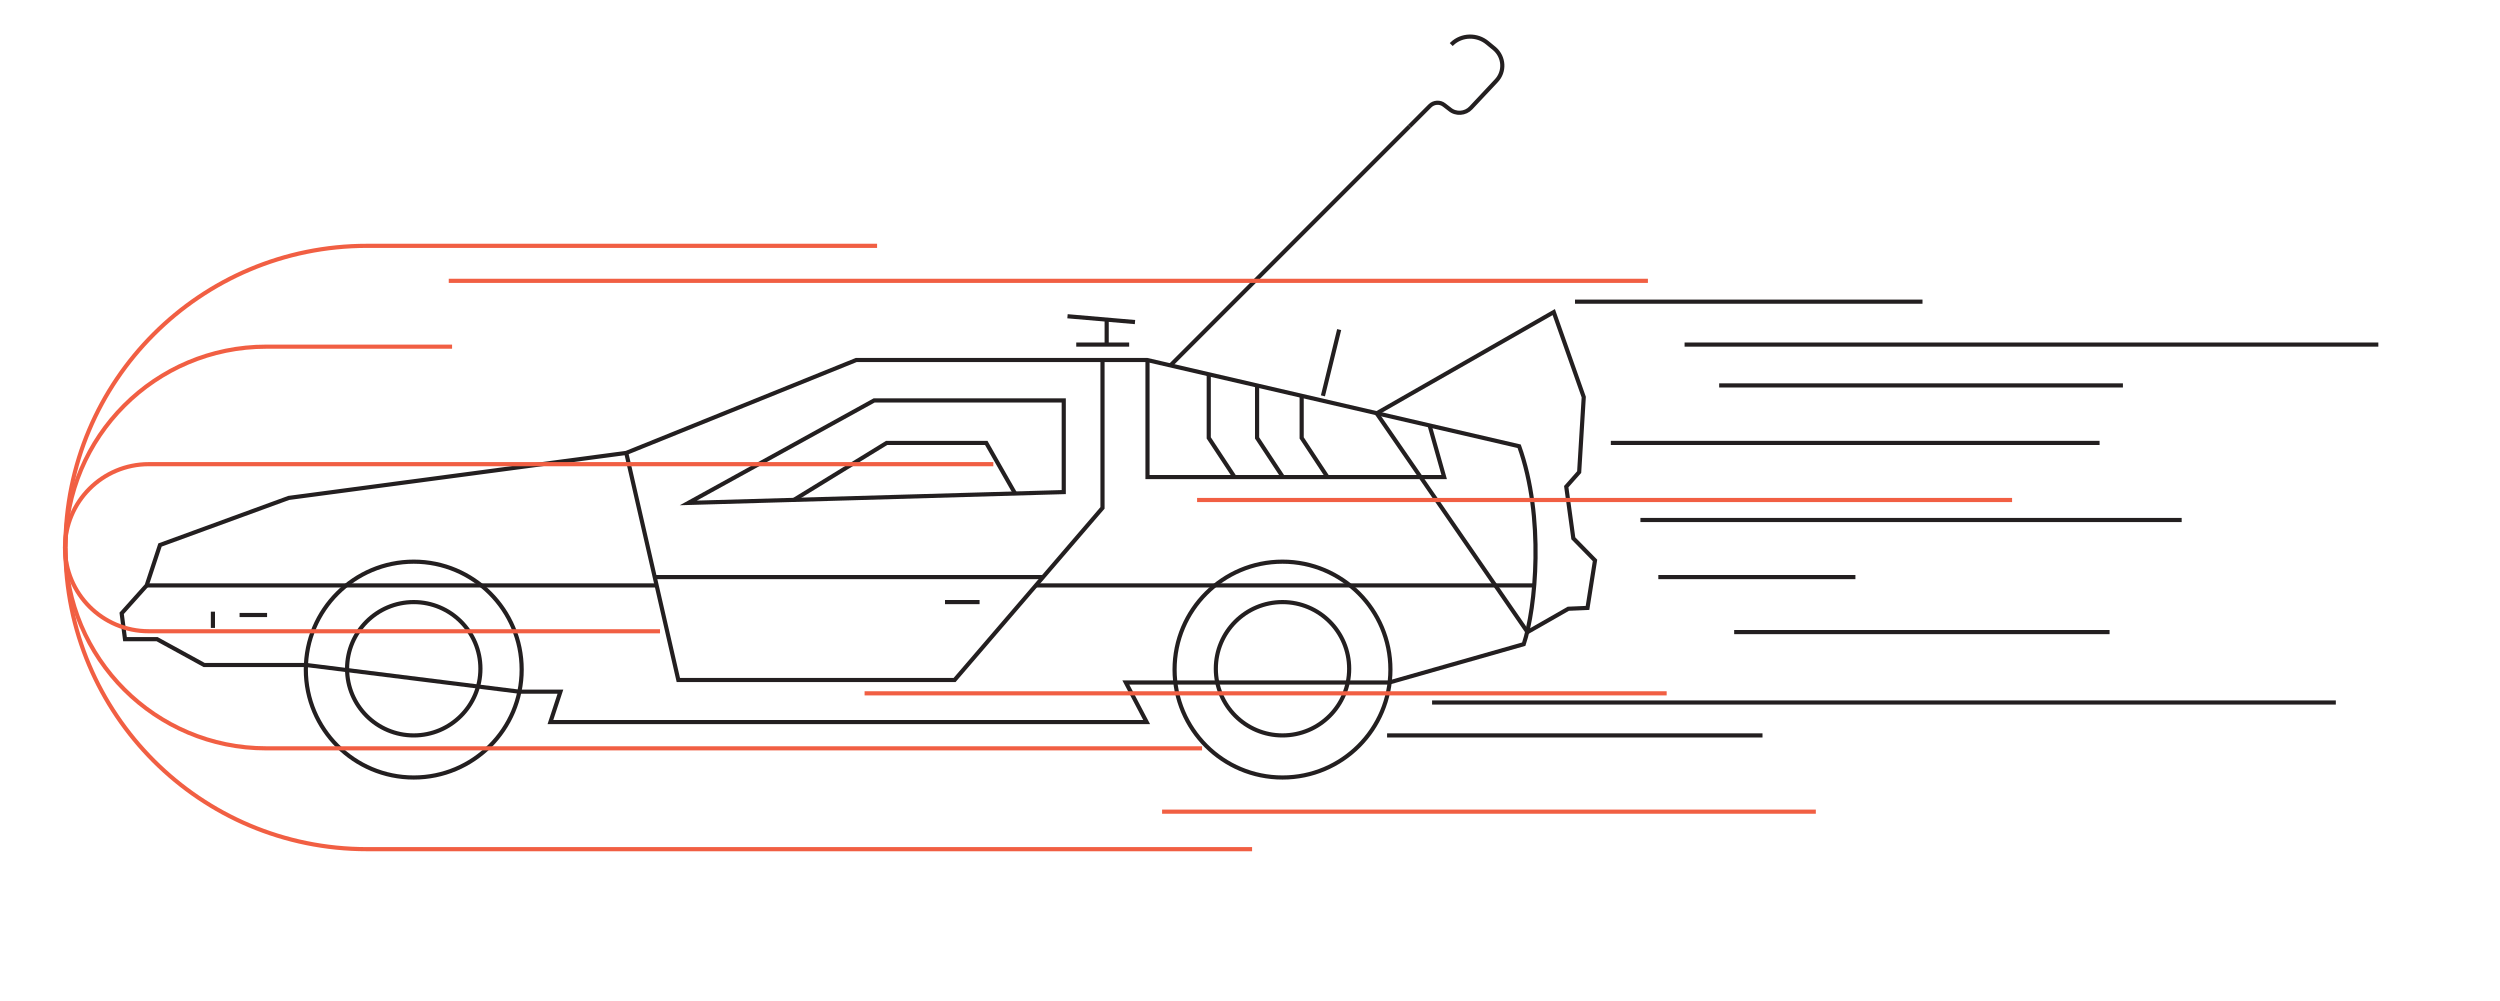
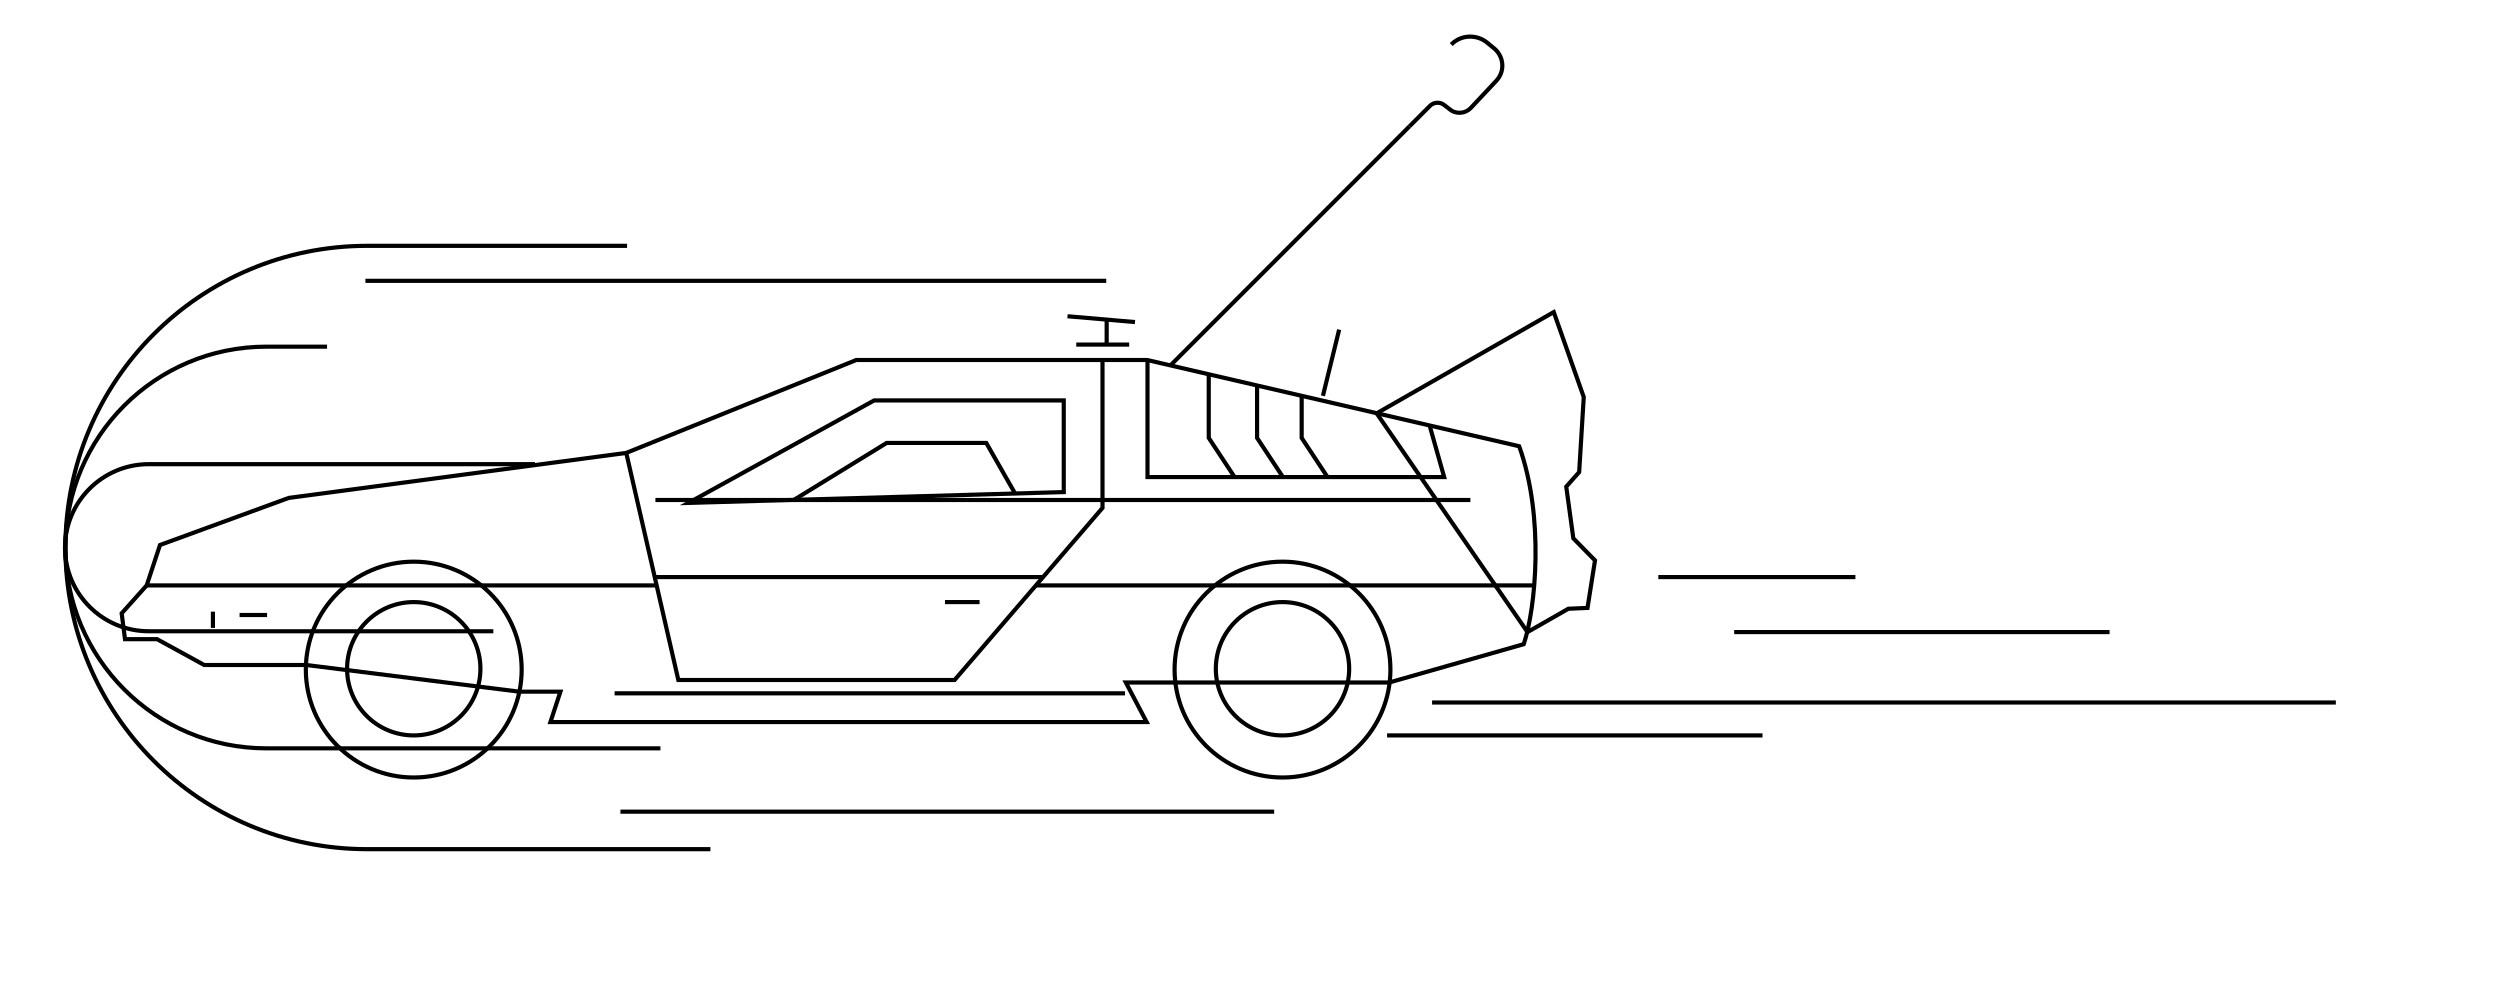
<svg xmlns="http://www.w3.org/2000/svg" version="1.1" id="loader-icon" x="0px" y="0px" width="600px" height="240px" viewBox="0 0 600 240" style="enable-background:new 0 0 600 240;" xml:space="preserve">
  <style type="text/css">
- 	.st0{fill:none;stroke:#231F20;stroke-miterlimit:10;}
- 	.st1{fill:none;stroke:#F15F43;stroke-miterlimit:10;}
+ 	.st0{fill:none;stroke:#000000;stroke-miterlimit:10;}
</style>
  <g>
    <g>
      <polygon class="st0" points="330.4,99.2 372.9,74.9 380.1,95.3 379,113.3 375.9,116.8 377.6,129.2 382.8,134.5 381,145.9     376.4,146.1 366.6,151.7   " />
      <line class="st0" x1="317.5" y1="95" x2="321.4" y2="79.1" />
      <path class="st0" d="M124.6,166h9.9l-2.4,7.3h143.1l-5-9.5H282h51.4l32.3-9.2c2.9-8.7,5-30.5-1.1-47.5l-89.3-20.7h-69.8    l-55.2,22.3l-81,10.8l-30.9,11.3l-3.2,9.7l-6,6.7l0.8,6.2h7.7l11.3,6.2h24.5L124.6,166z" />
      <polyline class="st0" points="150.3,108.7 162.8,163.2 229.1,163.2 264.6,121.9 264.6,86.4   " />
      <polyline class="st0" points="275.4,86.4 275.4,114.5 346.6,114.5 343.1,102.1   " />
      <polyline class="st0" points="290.1,89.8 290.1,105.1 296.3,114.5   " />
      <polyline class="st0" points="301.7,92.5 301.7,105.1 307.9,114.5   " />
      <polyline class="st0" points="312.4,95 312.4,105.1 318.6,114.5   " />
      <line class="st0" x1="258.3" y1="82.7" x2="271" y2="82.7" />
      <line class="st0" x1="265.6" y1="76.6" x2="265.6" y2="82.7" />
      <line class="st0" x1="256.2" y1="75.9" x2="272.4" y2="77.3" />
      <polygon class="st0" points="255.3,96.1 255.3,118.1 165.2,120.7 209.8,96.1   " />
      <polyline class="st0" points="190.5,120 212.8,106.3 236.7,106.3 243.6,118.4   " />
      <line class="st0" x1="157.6" y1="140.5" x2="35.2" y2="140.5" />
      <line class="st0" x1="157.1" y1="138.5" x2="250.3" y2="138.5" />
      <line class="st0" x1="368.3" y1="140.5" x2="248.5" y2="140.5" />
      <line class="st0" x1="247.6" y1="126.5" x2="247.6" y2="126.5" />
      <line class="st0" x1="226.8" y1="144.5" x2="235.1" y2="144.5" />
      <line class="st0" x1="57.5" y1="147.6" x2="64.1" y2="147.6" />
      <line class="st0" x1="51.1" y1="146.8" x2="51.1" y2="150.7" />
      <g>
        <line class="st0" x1="280.9" y1="87.7" x2="338.3" y2="30.3" />
        <path class="st0" d="M338.3,30.3l4.9-4.9c0.9-0.9,2.4-1,3.4-0.2l1.3,1c1.5,1.3,3.8,1.1,5.1-0.3l6.1-6.5c2.1-2.2,1.9-5.7-0.4-7.7     l-1.7-1.4c-2.5-2.1-6.2-2-8.5,0.2l-0.2,0.2" />
      </g>
    </g>
    <g>
      <g>
        <circle class="st0" cx="99.3" cy="160.7" r="25.9" />
        <circle class="st0" cx="99.3" cy="160.5" r="16" />
      </g>
      <g>
        <circle class="st0" cx="307.8" cy="160.7" r="25.9" />
        <circle class="st0" cx="307.8" cy="160.5" r="16" />
      </g>
    </g>
  </g>
  <g>
-     <line class="st0" x1="461.4" y1="72.4" x2="378" y2="72.4" />
-     <line class="st0" x1="570.8" y1="82.7" x2="404.3" y2="82.7" />
-     <line class="st0" x1="503.9" y1="106.3" x2="386.6" y2="106.3" />
-     <line class="st0" x1="509.5" y1="92.5" x2="412.6" y2="92.5" />
-     <line class="st0" x1="523.6" y1="124.8" x2="393.7" y2="124.8" />
    <line class="st0" x1="560.6" y1="168.6" x2="343.7" y2="168.6" />
    <line class="st0" x1="506.3" y1="151.7" x2="416.2" y2="151.7" />
    <line class="st0" x1="423" y1="176.5" x2="332.9" y2="176.5" />
    <line class="st0" x1="445.3" y1="138.5" x2="398" y2="138.5" />
  </g>
  <g>
-     <path class="st1" d="M15.7,131.4L15.7,131.4L15.7,131.4c0,26.6,21.6,48.2,48.2,48.2h224.6" />
-     <path class="st1" d="M15.7,131.4L15.7,131.4L15.7,131.4c0,40,32.4,72.4,72.4,72.4h212.4" />
-     <path class="st1" d="M15.7,131.4L15.7,131.4L15.7,131.4c0-40,32.4-72.4,72.4-72.4h122.4" />
-     <path class="st1" d="M15.7,131.4L15.7,131.4L15.7,131.4c0-26.6,21.6-48.2,48.2-48.2h44.6" />
-     <path class="st1" d="M15.6,131.4L15.6,131.4L15.6,131.4c0,11.1,9,20.1,20.1,20.1h122.7" />
-     <path class="st1" d="M15.6,131.5L15.6,131.5L15.6,131.5c0-11.1,9-20.1,20.1-20.1h202.7" />
-     <line class="st1" x1="207.5" y1="166.4" x2="400" y2="166.4" />
-     <line class="st1" x1="278.9" y1="194.8" x2="435.8" y2="194.8" />
-     <line class="st1" x1="107.7" y1="67.4" x2="395.5" y2="67.4" />
-     <line class="st1" x1="287.3" y1="120" x2="482.9" y2="120" />
+     <path class="st0" d="M15.7,131.4L15.7,131.4L15.7,131.4c0,26.6,21.6,48.2,48.2,48.2h94.6" />
+     <path class="st0" d="M15.7,131.4L15.7,131.4L15.7,131.4c0,40,32.4,72.4,72.4,72.4h82.4" />
+     <path class="st0" d="M15.7,131.4L15.7,131.4L15.7,131.4c0-40,32.4-72.4,72.4-72.4h62.4" />
+     <path class="st0" d="M15.7,131.4L15.7,131.4L15.7,131.4c0-26.6,21.6-48.2,48.2-48.2h14.6" />
+     <path class="st0" d="M15.6,131.4L15.6,131.4L15.6,131.4c0,11.1,9,20.1,20.1,20.1h82.7" />
+     <path class="st0" d="M15.6,131.5L15.6,131.5L15.6,131.5c0-11.1,9-20.1,20.1-20.1h92.7" />
+     <line class="st0" x1="147.5" y1="166.4" x2="270" y2="166.4" />
+     <line class="st0" x1="148.9" y1="194.8" x2="305.8" y2="194.8" />
+     <line class="st0" x1="87.7" y1="67.4" x2="265.5" y2="67.4" />
+     <line class="st0" x1="157.3" y1="120" x2="352.9" y2="120" />
  </g>
</svg>
